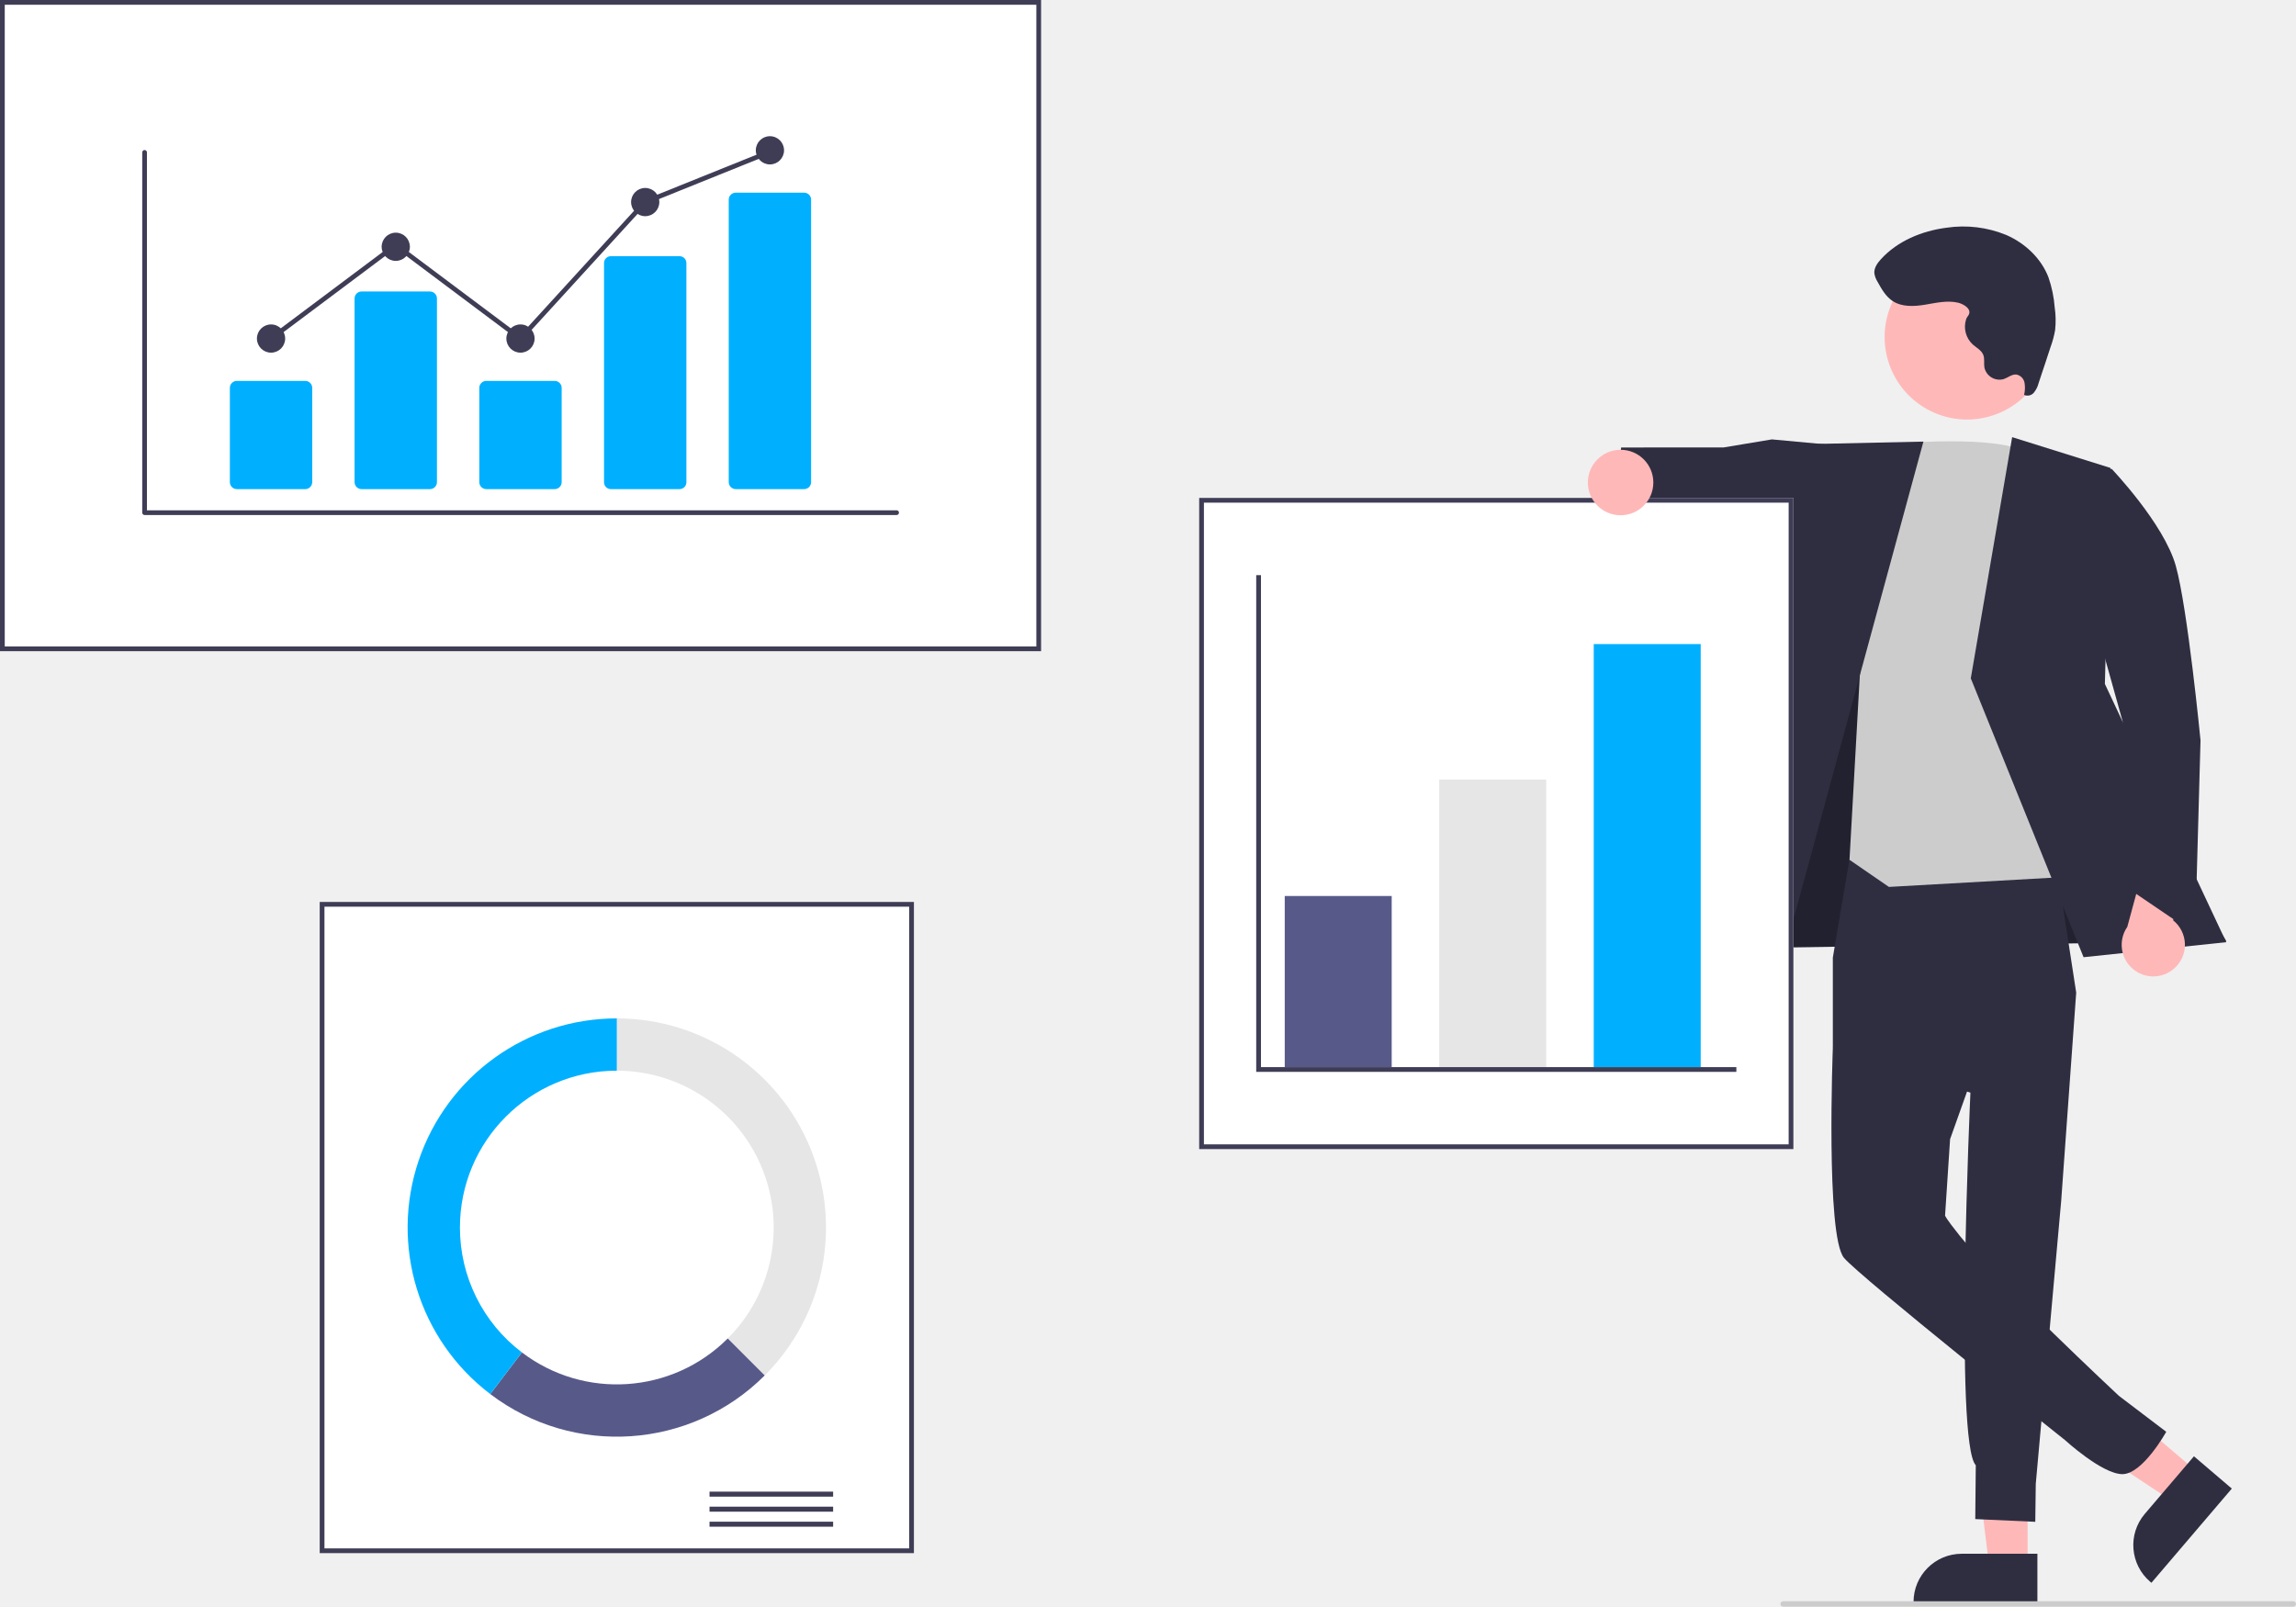
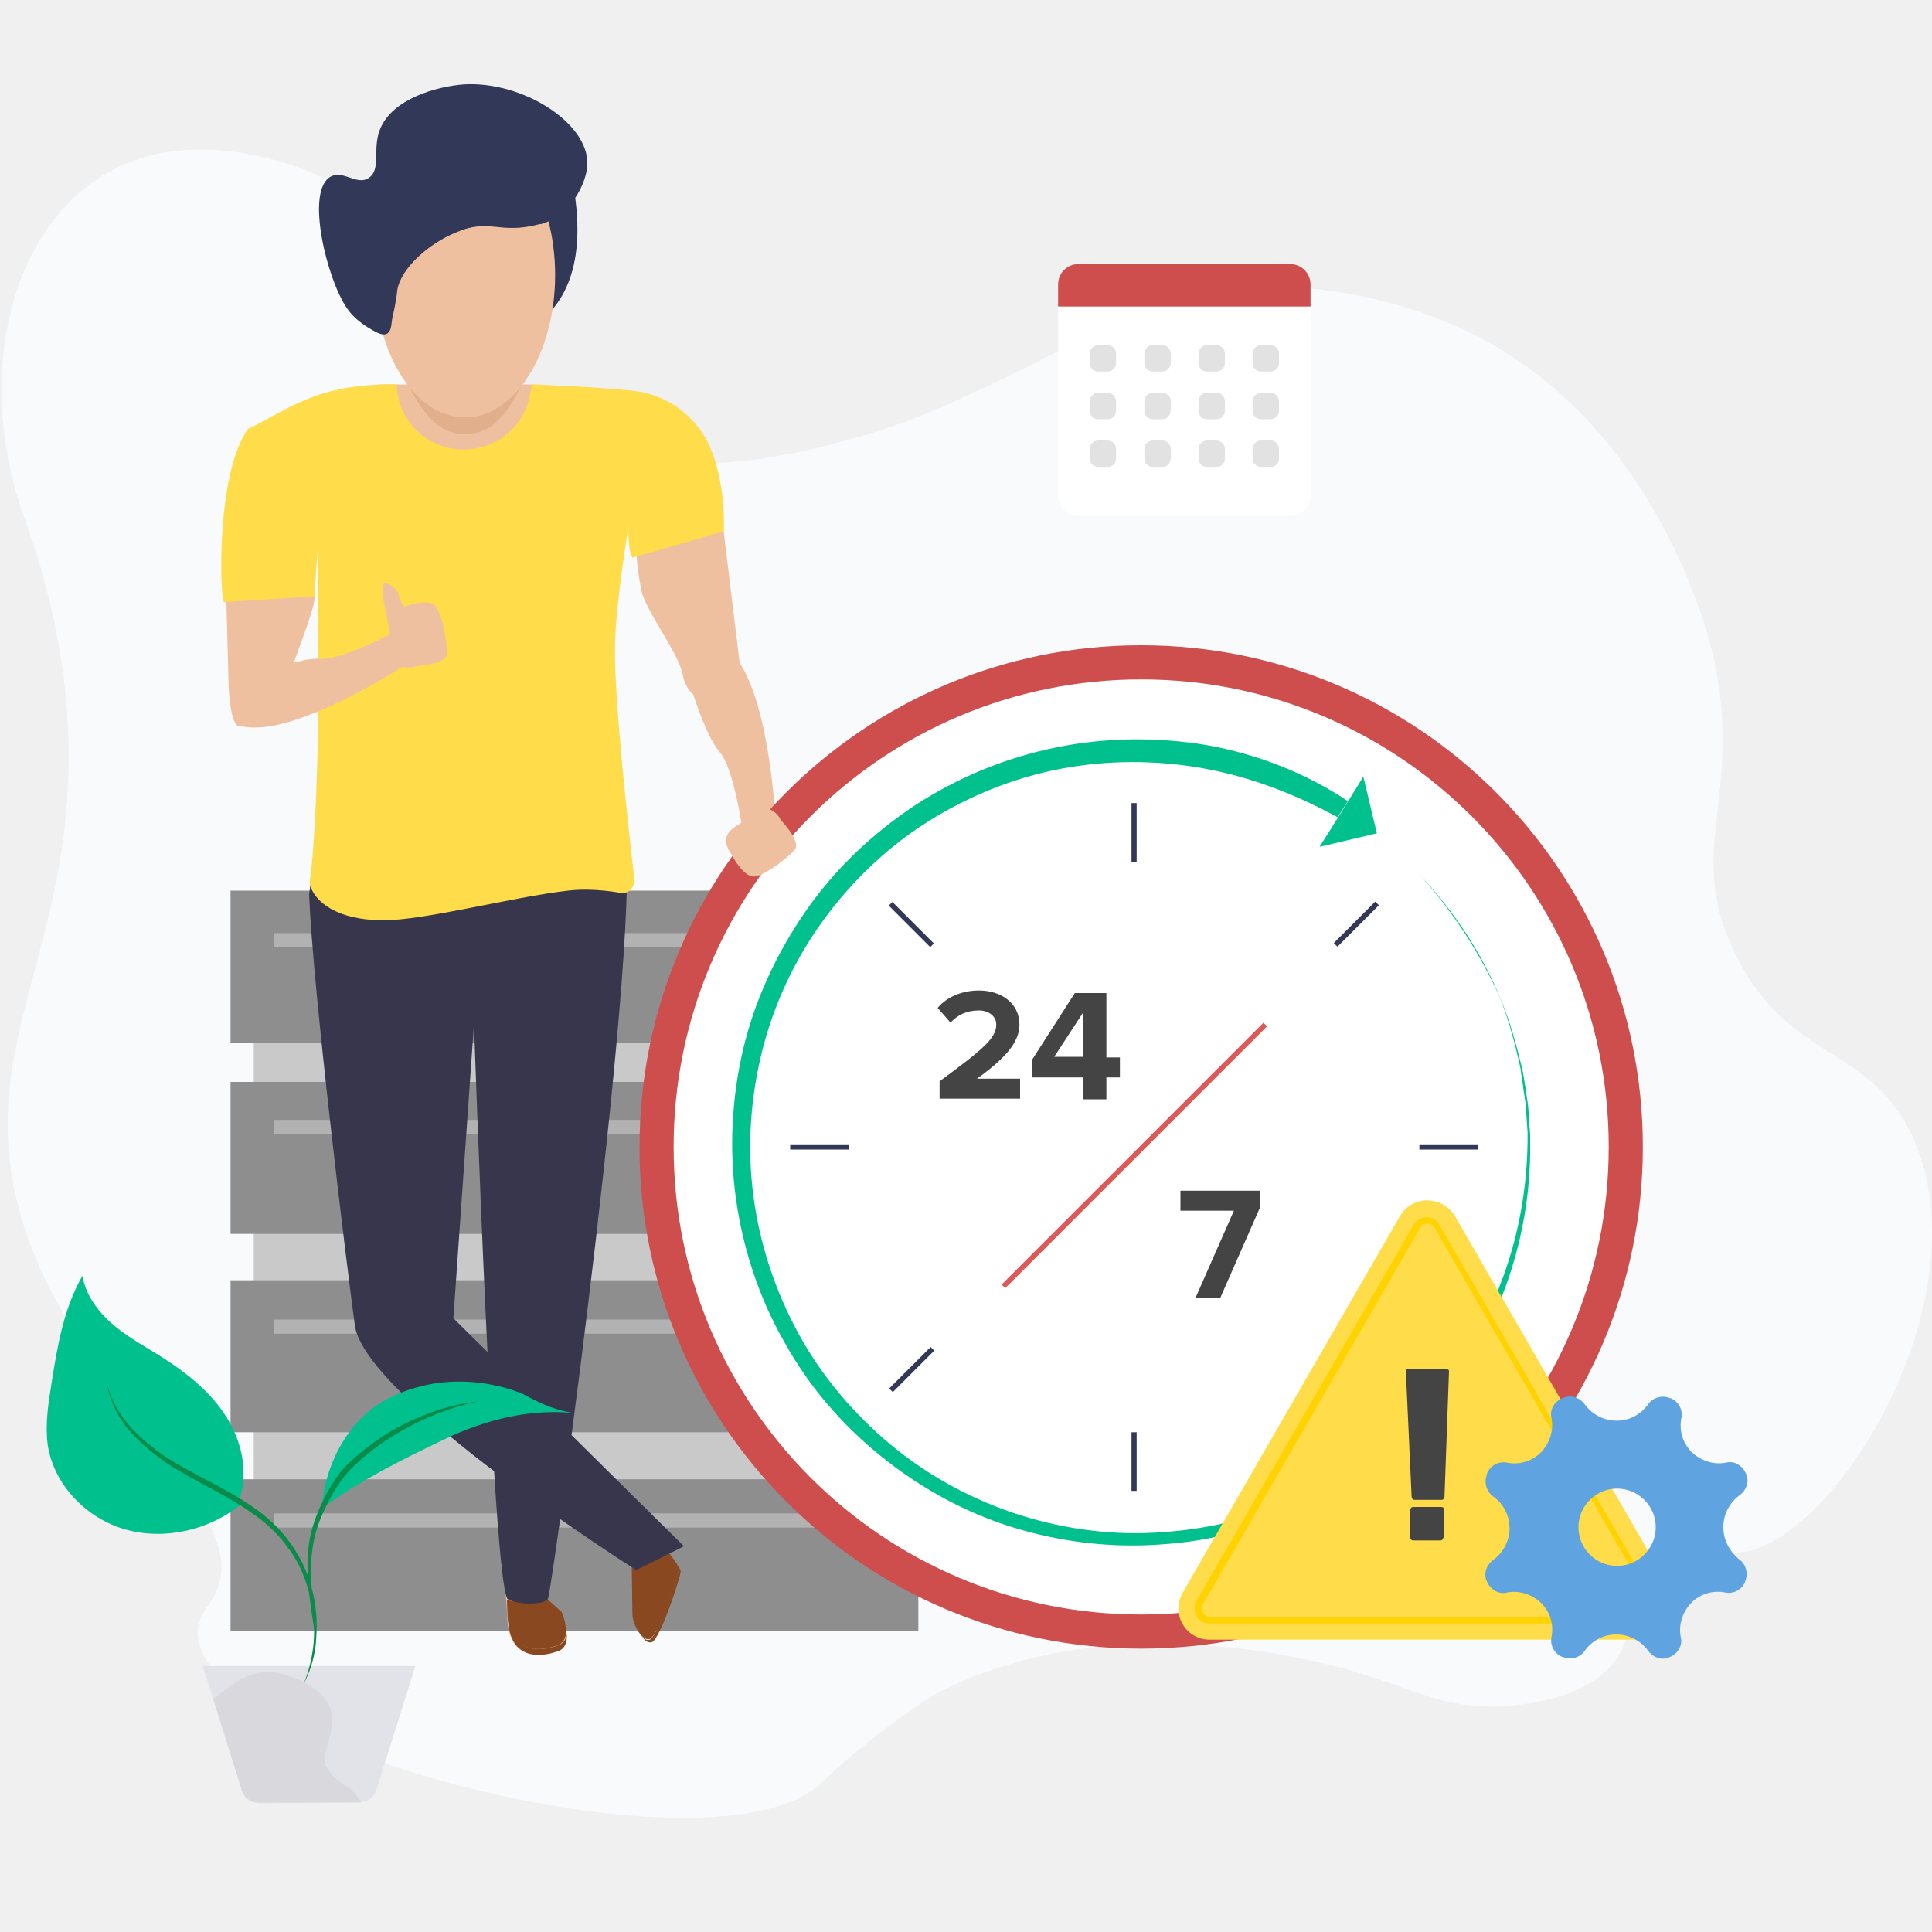
- <svg xmlns="http://www.w3.org/2000/svg" id="b2c7d13c-cf19-4853-8e1a-27f628056126" data-name="Layer 1" width="841.59" height="589" viewBox="0 0 841.59 589">
-   <polygon points="743.208 574.193 729.128 574.192 722.43 519.885 743.21 519.886 743.208 574.193" fill="#ffb8b8" />
-   <path d="M926.003,743.341l-45.399-.002V742.765A17.671,17.671,0,0,1,898.275,725.095h.001l27.728.001Z" transform="translate(-179.2049 -155.5)" fill="#2f2e41" />
-   <polygon points="805.349 539.578 796.21 550.289 750.55 520.133 764.039 504.326 805.349 539.578" fill="#ffb8b8" />
-   <path d="M997.267,701.206l-29.469,34.534-.437-.373a17.671,17.671,0,0,1-1.972-24.912l.001-.001,17.999-21.092Z" transform="translate(-179.2049 -155.5)" fill="#2f2e41" />
-   <polygon points="643.236 307.117 638.853 347.537 816.024 345.01 738.759 219.114 675.673 216.848 643.236 307.117" fill="#2f2e41" />
-   <polygon points="643.236 307.117 638.853 347.537 816.024 345.01 738.759 219.114 675.673 216.848 643.236 307.117" opacity="0.28" />
-   <path d="M857.28,469.556l-6.255,36.984v33.058L901.455,556.06s-5.904,128.404,1.967,136.583l-.193,19.742,22,1,.179-13.894L934.735,595.635l5.493-76.25-8.907-57.811Z" transform="translate(-179.2049 -155.5)" fill="#2f2e41" />
-   <path d="M896.35,501.392l-45.325,38.206s-2.653,68.932,4.084,77.016c5.786,6.943,81.038,66.832,81.038,66.832s13.374,12.268,20.869,12.464,16.213-15.525,16.213-15.525l-17.358-13.188S910.901,625.22,897.549,608.53c-5.389-6.737-5.389-7.41-5.389-7.41l1.841-28.014,18.525-51.991Z" transform="translate(-179.2049 -155.5)" fill="#2f2e41" />
-   <polygon points="669.024 162.885 649.482 161.079 631.756 164.033 594.222 164.045 591.024 191.249 625.277 198.914 633.624 194.823 668.419 208.08 669.024 162.885" fill="#2f2e41" />
-   <path d="M871.569,318.3s41.474-3.886,50.905,3.524,29.641,154.266,29.641,154.266l-80.545,4.546-14.44-9.935,4.099-73.317Z" transform="translate(-179.2049 -155.5)" fill="#ccc" />
-   <polygon points="705.024 161.885 659.275 162.889 616.622 355.62 650.305 363.031 705.024 161.885" fill="#2f2e41" />
-   <polygon points="737.546 160.256 773.583 171.535 771.536 250.722 816.024 345.396 763.725 350.905 722.386 248.675 737.546 160.256" fill="#2f2e41" />
-   <path d="M976.176,510.513a11.513,11.513,0,0,0-.436-17.649l7.25-25.291-14.295-8.154-9.737,35.86a11.576,11.576,0,0,0,17.218,15.234Z" transform="translate(-179.2049 -155.5)" fill="#ffb8b8" />
-   <path d="M931.905,329.234l21.323-1.85s19.143,20.022,23.498,35.524,9.071,64.005,9.071,64.005l-1.967,70.955L958.905,480.943l-1.672-61.031Z" transform="translate(-179.2049 -155.5)" fill="#2f2e41" />
-   <circle cx="900.239" cy="279.072" r="30.227" transform="translate(44.35273 779.6309) rotate(-61.33681)" fill="#ffb8b8" />
-   <path d="M896.869,266.453c-3.966-.916-8.083.099-12.099.757s-8.443.875-11.841-1.366c-2.509-1.655-4.052-4.393-5.501-7.027a8.088,8.088,0,0,1-1.183-3.101c-.171-1.948,1.069-3.725,2.384-5.172,6.112-6.718,15.044-10.396,24.051-11.564a41.554,41.554,0,0,1,21.961,2.682c6.837,2.999,12.715,8.491,15.403,15.456a43.895,43.895,0,0,1,2.301,11.038,32.97,32.97,0,0,1,.155,8.359,35.832,35.832,0,0,1-1.62,6.056l-4.453,13.446a8.859,8.859,0,0,1-1.751,3.466,3.029,3.029,0,0,1-3.547.777,11.04,11.04,0,0,0,.16-4.461,3.764,3.764,0,0,0-2.97-2.995c-1.641-.174-3.043,1.098-4.6,1.646a5.66,5.66,0,0,1-7.035-3.818q-.064-.215-.111-.436c-.246-1.537.167-3.183-.416-4.626-.683-1.691-2.493-2.578-3.853-3.793a8.869,8.869,0,0,1-2.433-9.217c.364-1.119,1.392-1.628,1.187-2.913C900.787,267.963,898.301,266.784,896.869,266.453Z" transform="translate(-179.2049 -155.5)" fill="#2f2e41" />
-   <path d="M560.817,394.225H179.205V155.5H560.817Z" transform="translate(-179.2049 -155.5)" fill="#fff" />
-   <path d="M560.817,394.225H179.205V155.5H560.817ZM180.947,392.483H559.074V157.243H180.947Z" transform="translate(-179.2049 -155.5)" fill="#3f3d56" />
-   <path d="M514.204,724.869H296.389V486.143H514.204Z" transform="translate(-179.2049 -155.5)" fill="#fff" />
-   <path d="M514.204,724.869H296.389V486.143H514.204Zm-216.072-1.743H512.462V487.886H298.132Z" transform="translate(-179.2049 -155.5)" fill="#3f3d56" />
-   <rect x="260.071" y="546.822" width="45.306" height="1.837" fill="#3f3d56" />
-   <rect x="260.071" y="552.332" width="45.306" height="1.837" fill="#3f3d56" />
-   <rect x="260.071" y="557.842" width="45.306" height="1.837" fill="#3f3d56" />
-   <path d="M405.297,528.835v19.168a57.503,57.503,0,0,1,40.661,98.164l13.554,13.554A76.671,76.671,0,0,0,405.297,528.835Z" transform="translate(-179.2049 -155.5)" fill="#e6e6e6" />
-   <path d="M459.511,659.72l-13.554-13.554a57.489,57.489,0,0,1-75.451,5.116l-11.601,15.265A76.669,76.669,0,0,0,459.511,659.72Z" transform="translate(-179.2049 -155.5)" fill="#575a89" />
-   <path d="M347.794,605.506a57.503,57.503,0,0,1,57.503-57.503V528.835a76.67,76.67,0,0,0-46.392,137.713l11.602-15.265A57.403,57.403,0,0,1,347.794,605.506Z" transform="translate(-179.2049 -155.5)" fill="#00b0ff" />
-   <path d="M836.57,576.755H618.755V338.029H836.57Z" transform="translate(-179.2049 -155.5)" fill="#fff" />
-   <path d="M836.57,576.755H618.755V338.029H836.57ZM620.498,575.012H834.828V339.771H620.498Z" transform="translate(-179.2049 -155.5)" fill="#3f3d56" />
-   <rect x="470.916" y="328.465" width="39.207" height="62.731" fill="#575a89" />
-   <rect x="527.548" y="285.773" width="39.207" height="105.422" fill="#e6e6e6" />
-   <rect x="584.18" y="236.112" width="39.207" height="155.084" fill="#00b0ff" />
-   <polygon points="636.455 392.939 460.461 392.939 460.461 210.845 462.203 210.845 462.203 391.196 636.455 391.196 636.455 392.939" fill="#3f3d56" />
-   <circle cx="594.024" cy="176.885" r="12" fill="#ffb8b8" />
-   <path d="M1019.795,744.5h-187a1,1,0,0,1,0-2h187a1,1,0,0,1,0,2Z" transform="translate(-179.2049 -155.5)" fill="#ccc" />
-   <path d="M507.82,344.299H232.202a.863.863,0,0,1-.863-.863V211.332a.863.863,0,0,1,1.725,0V342.573H507.82a.863.863,0,1,1,0,1.725Z" transform="translate(-179.2049 -155.5)" fill="#3f3d56" />
-   <path d="M291.089,334.81H266.021a2.563,2.563,0,0,1-2.561-2.56V297.693a2.563,2.563,0,0,1,2.561-2.56h25.069a2.563,2.563,0,0,1,2.561,2.56v34.557A2.563,2.563,0,0,1,291.089,334.81Z" transform="translate(-179.2049 -155.5)" fill="#00b0ff" />
-   <path d="M336.805,334.81H311.736a2.563,2.563,0,0,1-2.561-2.56V264.916a2.563,2.563,0,0,1,2.561-2.56H336.805a2.563,2.563,0,0,1,2.561,2.56v67.334A2.563,2.563,0,0,1,336.805,334.81Z" transform="translate(-179.2049 -155.5)" fill="#00b0ff" />
-   <path d="M382.521,334.81H357.452a2.563,2.563,0,0,1-2.561-2.56V297.693a2.563,2.563,0,0,1,2.561-2.56h25.069a2.563,2.563,0,0,1,2.561,2.56v34.557A2.563,2.563,0,0,1,382.521,334.81Z" transform="translate(-179.2049 -155.5)" fill="#00b0ff" />
-   <path d="M428.236,334.81H403.168a2.507,2.507,0,0,1-2.561-2.444V251.861a2.507,2.507,0,0,1,2.561-2.444h25.069a2.507,2.507,0,0,1,2.561,2.444v80.505A2.507,2.507,0,0,1,428.236,334.81Z" transform="translate(-179.2049 -155.5)" fill="#00b0ff" />
-   <path d="M473.952,334.81H448.883a2.563,2.563,0,0,1-2.561-2.56V228.688a2.563,2.563,0,0,1,2.561-2.56h25.069a2.563,2.563,0,0,1,2.561,2.56V332.25A2.563,2.563,0,0,1,473.952,334.81Z" transform="translate(-179.2049 -155.5)" fill="#00b0ff" />
-   <circle cx="99.35" cy="124.107" r="5.175" fill="#3f3d56" />
-   <circle cx="145.066" cy="90.467" r="5.175" fill="#3f3d56" />
-   <circle cx="190.781" cy="124.107" r="5.175" fill="#3f3d56" />
-   <circle cx="236.497" cy="74.078" r="5.175" fill="#3f3d56" />
-   <circle cx="282.213" cy="55.102" r="5.175" fill="#3f3d56" />
-   <polygon points="190.89 125.266 145.066 90.943 99.867 124.797 98.833 123.416 145.066 88.787 190.672 122.947 235.993 73.352 236.175 73.278 281.89 54.858 282.535 56.459 237.001 74.805 190.89 125.266" fill="#3f3d56" />
+ <svg xmlns="http://www.w3.org/2000/svg" xmlns:xlink="http://www.w3.org/1999/xlink" viewBox="0 0 300 300">
+   <path d="M297.2 177c-6.5-14.8-19.2-11.8-27.6-28.6-8.2-16.3 1.1-24.3-3.4-45.8-.5-2.5-8.4-37.1-38.9-51.4-14.5-6.8-36.3-10-52.8-2-5.3 2.6-12.7 7-27.1 13.5-4 1.8-8.7 3.6-14.6 5.3-19.7 5.7-29.4 3.7-32 3.1-14.1-3.2-23.2-12.3-27.3-17-1-2.9-8-21.2-27.2-28.1-3.6-1.3-17.5-5.8-29 .5-14.6 7.7-21.5 29.7-14 52.6 7.2 19.2 7.9 34.6 7.1 45.4-1.8 25.6-13.4 40-7.6 62.7 2.5 9.6 6.9 16.9 10.2 21.5-.6 4.8 21.6 23.9 21.4 34.7-.1 5.1-3.6 6.4-3.7 10-.8 17.8 81.4 39.3 97.1 23.2 1.4-1.4 7.5-7.1 17-13.3 0 0 3.3-1.8 6.7-3.1 27.1-10.5 57-1.3 61.2.1 8.1 2.6 13 5.3 21.4 4.6 2.9-.3 13.5-1.2 17.4-8.1 3.2-5.7-.8-10.9 2.6-14.5 3.4-3.7 9.6-1.2 15.3-1.2 14.5 0 38.9-38.7 27.8-64.1z" fill="#f8fafc" />
+   <path d="M96.7 241.4c.2.1 2.6 2.8 2.6 2.8l4.1-3.1s-3.5-2.6-5.2-3.1c-1.8-.4-1.5 3.4-1.5 3.4z" fill="#efc0a0" />
+   <path d="M39.4 142.4h99v106.3h-99z" fill="#c9c9c9" />
+   <path d="M35.8 138.3h106.8v23.6H35.8zm0 29.7h106.8v23.6H35.8z" fill="#8e8e8e" />
+   <path d="M42.5 144.9h109.8v2.2H42.5zm0 29h109.8v2.2H42.5z" fill="#b2b2b2" />
+   <path d="M35.8 198.8h106.8v23.6H35.8z" fill="#8e8e8e" />
+   <path d="M42.5 204.9h109.8v2.2H42.5z" fill="#b2b2b2" />
+   <path d="M35.8 229.7h106.8v23.6H35.8z" fill="#8e8e8e" />
+   <path d="M42.5 235h109.8v2.2H42.5z" fill="#b2b2b2" />
+   <path d="M112.2 81.1l2.7 22.2s.1 4.6-1.3 4.9c-1.5.2-6.5 2.1-7.6-3.5-.6-3.2-5.8-10-6.4-13-1.7-8.1-.4-14.7-.4-14.7l13 4.1z" fill="#efc0a0" />
+   <g fill="#894820">
+     <path d="M98.1 243.3l.1 7.4c0 1.3 1.4 4.2 2.7 3.8s4.5-10.2 4.5-11c0-.3-.9-1.6-2-3-2 2.1-5.3 2.8-5.3 2.8z" />
+     <path d="M105 242.7c.3.4.4.7.4.9-.1.8-3.3 10.6-4.5 11-.5.2-1.1-.2-1.5-.9.5.9 1.2 1.5 1.8 1.3 1.3-.4 4.5-10.2 4.5-11 0-.2-.3-.7-.7-1.3z" />
+   </g>
+   <path d="M34.9 84l.6 22.4s.2 6.4 1.7 6.4 6.8 1.1 7-4.6c.1-3.2 4.6-12.6 4.7-15.7.4-8.3-1.8-14.6-1.8-14.6L34.9 84z" fill="#efc0a0" />
+   <path d="M78.9 49.5c.2.8-.1 3.7 3 1.8s8.8-6.3 7.6-19c-.5-5-1.1-6.5-1.9-6.7-1.1-.2-2.1 2.2-3.5 2-1.2-.2-1.6-2.1-2.2-3.8-1.7-5-2.7-7.7-4.2-8.3-3.6-1.3-13.3 8.6-11.4 16.1.4 1.7 1.4 2.9 2.6 4.5 4.1 5.2 8.5 5.1 9.1 8.9.3 1.9.6 3.6.9 4.5z" fill="#323857" />
+   <path d="M85.5 78H58.9V59.7h23.8l2.8.4zM85 245v4.2l2.2 2s2.1 4.6-1 5.3c0 0-7 2.7-7.4-4.9s-1-8.6-1-8.6l7.2 2z" fill="#efc0a0" />
+   <path d="M48.3 136.7l-.3 2.2c.6 14.9 5.7 56.5 7.1 66.9 1.5 11.3 43.7 38 43.7 38l7.4-3.7-35.8-35.4 3.2-45.7s2.9 86 5.2 89.3c0 0 5.4 2.9 6.3-.1s15-106 11.8-119.9c-11.9-3.1-48.6 8.4-48.6 8.4z" fill="#38364c" />
+   <path d="M82.7 59.7c-.1.3-.2.7-.4 1.5-.8 4.9-5.1 8.6-10.3 8.6-5.7 0-10.3-4.5-10.4-10.1h0c-12.5-.2-16.7 3.9-23.1 6.9-5.1 7.3-4.3 26.8-3.7 26.9l14-.9.6-8.2v26.7c0 5.1-.4 19.9-1.3 25.7-.2 1.2 1.9 6.1 11.5 6.1 6.4 0 19.9-3.6 28.6-4.6 4.1-.5 8.4.4 8.4.4 1.1 0 2-1 1.9-2.2-.8-6.8-3.2-28.2-3-36.3.1-6.6 2.1-18.5 2.1-18.5s-.2 3.5.6 4.9l14.2-4.1c0-.4.4-7.1-2.2-13.2a14.79 14.79 0 0 0-11.7-8.6c-6.6-.7-15.8-1-15.8-1z" fill="#ffdc4a" />
+   <path d="M72.2 67.4c4.3 0 6.4-3 8.9-7.7h0c-2.4 3.2-5.5 5.1-8.9 5.1s-6.5-1.9-8.9-5.1h0c2.6 4.7 4.7 7.7 8.9 7.7z" fill="#e2af8d" />
+   <g fill="#efc0a0">
+     <path d="M106.9 105.5s2.5 8.6 4.8 11.2 3.6 12.2 3.6 12.2l5.1-1.8s-1-20.6-7.1-26c-2.1-1.8-6.4 4.4-6.4 4.4z" />
+     <ellipse cx="72.2" cy="42.7" rx="14" ry="22.1" />
+   </g>
+   <path d="M60.9 49.5c-.2.8.1 3.7-3 1.8-.7-.4-2.7-1.5-4-3.4-3.1-4.4-6.6-18.4-2.5-20.5 2-1 4.1 1.5 5.9.2 1.9-1.3.5-4.5 1.7-7.5 1.9-4.8 8.9-6.7 13.1-7 9.1-.5 19.3 6 19.1 12.4-.1 3.2-2.8 7.9-6.9 9.2-.2.1-.3.1-.5.1-6.3 1.7-7.7-1-13 1.3-4.2 1.7-8.5 5.5-9.1 8.9-.2 1.9-.6 3.6-.8 4.5z" fill="#323857" />
+   <path d="M62.8 94.2s3.8-1.5 4.9 0c1.1 1.4 2 7 1.6 7.7-.8 1.4-4.5 1.4-4.8 1.6s-3.2.6-3.4-1.8-1.8-9.2-1.7-9.6-.2-1.9.7-1.5c.9.3 1.8 1.1 1.8 1.9.1.7.9 1.7.9 1.7z" fill="#efc0a0" />
+   <g fill="#894820">
+     <path d="M85 248.3l2.2 2s2.1 4.6-1 5.3c0 0-7 2.7-7.4-4.9l-.1-2.3s1.8.6 3.5.6c2.6 0 2.8-.7 2.8-.7z" />
+     <path d="M78.9 251.6c.4 7.6 7.4 4.9 7.4 4.9 1.5-.3 1.8-1.6 1.7-2.8-.1.9-.5 1.6-1.7 1.9 0 0-7 2.7-7.4-4.9v.9z" />
+   </g>
+   <path d="M36.2 106.3s9.9-4.3 13.3-4c3.4.4 12-4.3 12-4.3l1.5 5.2s-17.2 11.3-25.2 9.6c-2.5-.6-1.6-6.5-1.6-6.5z" fill="#efc0a0" />
+   <circle cx="177.2" cy="178.1" r="77.9" fill="#ce4e4e" />
+   <circle cx="177.2" cy="178.1" r="72.6" fill="#fff" />
+   <path d="M220.5 135.9c5.3 5.6 9.6 12.1 12.5 19.2 1.5 3.5 2.5 7.3 3.4 11 .2.9.3 1.9.5 2.9.1 1 .3 1.9.4 2.9l.2 2.9.1 1.4v1.4c.1 7.7-1.3 15.5-4 22.7s-6.9 14-12.1 19.7-11.6 10.4-18.6 13.8-14.6 5.5-22.4 6c-7.8.6-15.6-.3-23.1-2.6s-14.4-6.1-20.5-11-11.3-10.9-15.1-17.8c-3.9-6.8-6.4-14.4-7.5-22.1-1.1-7.8-.7-15.7 1.1-23.4 1.8-7.6 5.2-14.9 9.7-21.4s10.3-12 16.9-16.4c6.6-4.3 14-7.4 21.8-9 7.7-1.6 15.8-1.7 23.6-.4 7.8 1.4 15.3 4.3 21.9 8.7l-1.6 2.5c-6.6-3.6-13.6-6.3-20.9-7.6s-14.9-1.3-22.2.1-14.4 4.3-20.7 8.3-11.8 9.3-16.2 15.4-7.6 13-9.4 20.3-2.3 14.9-1.3 22.4 3.4 14.7 7 21.3 8.6 12.5 14.4 17.3 12.6 8.5 19.8 10.8 14.9 3.3 22.4 2.7c7.6-.5 15-2.4 21.9-5.7 6.9-3.2 13.1-7.8 18.3-13.4s9.4-12.1 12.1-19.2c2.8-7.1 4.2-14.7 4.3-22.4v-1.4l-.1-1.4-.2-2.9c-.1-1-.3-1.9-.4-2.8s-.3-1.9-.4-2.8c-.8-3.7-1.8-7.5-3.2-11-3-6.7-7.2-13.3-12.4-19zm-15.6-4.4l3.4-5.4 3.4-5.5 2.1 8.8z" fill="#00c18d" />
+   <path d="M175.7 124.7h.8v9.1h-.8zm44.7 53h9.1v.8h-9.1zm-44.7 44.7h.8v9.1h-.8zm31.413-75.962l6.435-6.435.566.566-6.435 6.435z" fill="#323857" />
+   <path d="M155.526 199.467l40.658-40.658.566.566-40.658 40.658z" fill="#dd5858" />
+   <path d="M138.071 215.602l6.435-6.435.566.566-6.435 6.435zM122.7 177.7h9.1v.8h-9.1zm15.31-37.071l.566-.566 6.435 6.435-.566.566zm69.846 69.787l.566-.566 6.435 6.435-.566.566z" fill="#323857" />
+   <path d="M145.9 170.7v-2.8c6.8-5 8.8-6.7 8.8-8.8 0-1.4-1.3-2.2-2.7-2.2-1.9 0-3.3.7-4.4 1.9l-2-2.3c1.6-1.9 4.1-2.7 6.4-2.7 3.5 0 6.3 2 6.3 5.3 0 2.8-2.3 5.3-6.6 8.4h6.7v3.1h-12.5zm22.3 0v-3.4h-7.9v-2.8l6.6-10.3h4.9v10h2.1v3.1h-2.1v3.4h-3.6zm0-13.5l-4.5 6.9h4.5v-6.9zm17.5 44.2l5.9-13.4h-8.3v-3.1h12.4v2.5l-6.2 14.1h-3.8z" fill="#444" />
+   <path d="M200.3 80.1h-32.8c-1.8 0-3.2-1.4-3.2-3.2V44.2c0-1.8 1.4-3.2 3.2-3.2h32.8c1.8 0 3.2 1.4 3.2 3.2V77c0 1.7-1.4 3.1-3.2 3.1z" fill="#fff" />
+   <path d="M203.5 47.6h-39.2v-3.4c0-1.8 1.4-3.2 3.2-3.2h32.8c1.8 0 3.2 1.4 3.2 3.2v3.4z" fill="#ce4e4e" />
+   <g fill="#e2e2e2">
+     <use xlink:href="#B" />
+     <use xlink:href="#C" />
+     <use xlink:href="#B" x="16.9" />
+     <use xlink:href="#B" x="25.3" />
+     <use xlink:href="#B" y="7.4" />
+     <use xlink:href="#C" y="7.4" />
+     <use xlink:href="#B" x="16.9" y="7.4" />
+     <use xlink:href="#B" x="25.3" y="7.4" />
+     <use xlink:href="#D" />
+     <path d="M180.5 72.5H179c-.7 0-1.3-.6-1.3-1.3v-1.5c0-.7.6-1.3 1.3-1.3h1.5c.7 0 1.3.6 1.3 1.3v1.5c-.1.8-.6 1.3-1.3 1.3z" />
+     <use xlink:href="#D" x="16.9" />
+     <use xlink:href="#D" x="25.3" />
+   </g>
+   <path d="M113.6 132.7s1.8 3.6 3.6 3.4 6.3-3.8 6.4-4.5c.3-1.6-2.3-4.1-2.5-4.5-.1-.4-1.9-2.6-3.7-1-1.7 1.6-3.7 2.2-4.4 3.4-.8 1.5.6 3.2.6 3.2z" fill="#efc0a0" />
+   <path d="M217.4 188.8l-33.8 58.6c-1.8 3.2.5 7.2 4.2 7.2h67.7c3.7 0 6-4 4.2-7.2l-33.8-58.6c-2-3.2-6.6-3.2-8.5 0z" fill="#ffdc4a" />
+   <path d="M255.3 252.1h-67.5c-1.2 0-1.8-.8-2-1.2s-.6-1.3 0-2.3l33.7-58.4c.6-1 1.6-1.2 2-1.2a2.21 2.21 0 0 1 2 1.2l33.7 58.4c.6 1.1.2 2 0 2.3-.1.3-.7 1.2-1.9 1.2zM221.6 190a1.18 1.18 0 0 0-1.1.7l-33.7 58.4c-.3.6-.1 1.1 0 1.3s.5.7 1.1.7h67.5c.7 0 1-.4 1.1-.7.1-.2.3-.7 0-1.3l-33.7-58.4c-.4-.6-.9-.7-1.2-.7z" fill="#ffd300" />
+   <path d="M218.3 212.9c0-.2.1-.3.3-.3h6c.2 0 .4.1.4.3l-.7 19.5c0 .2-.2.5-.4.5h-4.3c-.1 0-.4-.2-.4-.4l-.9-19.6zm5.8 25.9c0 .2-.2.4-.4.4h-4.3c-.2 0-.4-.2-.4-.4v-4.4c0-.2.2-.4.4-.4h4.4c.2 0 .4.1.4.3v4.5z" fill="#444" />
+   <path d="M267.6 237.1c0-2 1-3.8 2.5-4.9 1.1-.8 1.6-2.2 1-3.4-.5-1.2-1.8-2-3-1.7-1.9.4-3.9-.2-5.4-1.6-1.5-1.5-2-3.5-1.6-5.4.2-1.3-.5-2.5-1.7-3h-.1c-1.2-.5-2.7-.1-3.4 1-1.1 1.5-2.8 2.5-4.9 2.5-2 0-3.8-1-4.9-2.5-.8-1.1-2.2-1.6-3.4-1h-.1c-1.2.5-2 1.8-1.7 3 .4 1.9-.2 3.9-1.6 5.4-1.5 1.5-3.5 2-5.4 1.6-1.3-.2-2.5.5-3 1.7v.1c-.5 1.3-.1 2.7 1 3.5 1.5 1.1 2.5 2.8 2.5 4.9 0 2-1 3.8-2.5 4.9-1.1.8-1.6 2.2-1 3.4.5 1.2 1.8 2 3 1.7 1.9-.4 3.9.2 5.4 1.6 1.5 1.5 2 3.5 1.6 5.4-.2 1.3.5 2.5 1.7 3h.1c1.2.5 2.7.1 3.4-1 1.1-1.5 2.8-2.5 4.9-2.5 2 0 3.8 1 4.9 2.5.8 1.1 2.2 1.6 3.4 1 1.2-.5 2-1.8 1.7-3-.4-1.9.2-3.9 1.6-5.4 1.5-1.5 3.5-2 5.4-1.6 1.3.2 2.5-.5 3-1.7v-.1c.5-1.2.1-2.7-1-3.4-1.4-1.2-2.4-2.9-2.4-5zm-11.4 3.2c-2.4 3.8-7.8 3.8-10.2 0-1.2-1.9-1.2-4.4 0-6.3 2.4-3.8 7.8-3.8 10.2 0 1.2 1.9 1.2 4.4 0 6.3z" fill="#5fa3e0" />
+   <path d="M37.2 232.7c1.4-4.2.3-8.9-2-12.6s-5.8-6.6-9.5-9c-2.6-1.7-5.5-3.2-7.9-5.2s-4.5-4.7-5-7.8C9.9 203.2 8.9 209 8 214.8c-.5 3.1-1 6.3-.6 9.5.9 6.2 6 11.5 12.1 13.2s12.9.1 17.8-3.8m23.1-16.6c-6.2 3.1-10 10.2-10.4 17.1.4.2-.3-.4 0 0 5.7-4.2 12.5-7.6 19-10.7 6.4-3.1 13.7-4.9 20.7-4-3.3-.4-5.7-1.5-8.6-3.1 0 .1-9.9-4.7-20.7.7z" fill="#00c18d" />
+   <path d="M64.5 258.7l-6.1 19.4c-.3 1-1.3 1.7-2.4 1.7H40c-1.1 0-2-.7-2.4-1.7l-6.1-19.4h33z" fill="#e2e3e9" />
+   <g fill="#098c4a">
+     <path d="M47.1 261.6c2-4.8 2.2-10.1.7-15-.7-2.4-1.8-4.7-3.4-6.7-1.5-2-3.4-3.7-5.5-5.1-4.1-2.9-9-4.9-13.3-7.8-2.1-1.5-4.1-3.2-5.8-5.2-1.6-2-2.8-4.4-3.2-7 .6 2.5 1.9 4.8 3.6 6.7s3.7 3.5 5.8 4.9c4.3 2.7 9.1 4.7 13.4 7.7 4.3 2.9 7.7 7.4 9 12.5.7 2.5.9 5.2.7 7.8-.1 2.4-.8 4.9-2 7.2z" />
+     <path d="M49 254.2c-.7-4.2-1.4-8.4-1.2-12.7.1-2.1.6-4.3 1.4-6.3s1.8-3.9 3-5.7 2.9-3.2 4.6-4.6c1.7-1.3 3.5-2.5 5.4-3.5s3.9-1.8 5.9-2.5c2-.6 4.1-1.1 6.2-1.3-4.2.9-8.1 2.4-11.8 4.5-1.8 1-3.6 2.2-5.2 3.5s-3.2 2.7-4.4 4.4-2.2 3.6-3 5.5-1.3 3.9-1.5 6-.1 4.2 0 6.3c.3 2.2.5 4.3.6 6.4z" />
+   </g>
+   <path d="M41.4 259.6c3.6 0 8.6 2.6 9.7 5.2 1.6 3.7-1.6 7.8-.4 9.6 2.3 3.5 3.4 2.1 5.4 5.5l-15.8.1c-1.8-.1-2.4-1-2.8-2.1l-4.4-14.1c1.1-.6 4.7-4.3 8.3-4.2z" opacity=".54" fill="#d1d1d3" />
+   <defs>
+     <path id="B" d="M172 57.7h-1.5c-.7 0-1.3-.6-1.3-1.3v-1.5c0-.7.6-1.3 1.3-1.3h1.5c.7 0 1.3.6 1.3 1.3v1.5c0 .7-.6 1.3-1.3 1.3z" />
+     <path id="C" d="M180.5 57.7H179c-.7 0-1.3-.6-1.3-1.3v-1.5c0-.7.6-1.3 1.3-1.3h1.5c.7 0 1.3.6 1.3 1.3v1.5c-.1.7-.6 1.3-1.3 1.3z" />
+     <path id="D" d="M172 72.5h-1.5c-.7 0-1.3-.6-1.3-1.3v-1.5c0-.7.6-1.3 1.3-1.3h1.5c.7 0 1.3.6 1.3 1.3v1.5c0 .8-.6 1.3-1.3 1.3z" />
+   </defs>
</svg>
